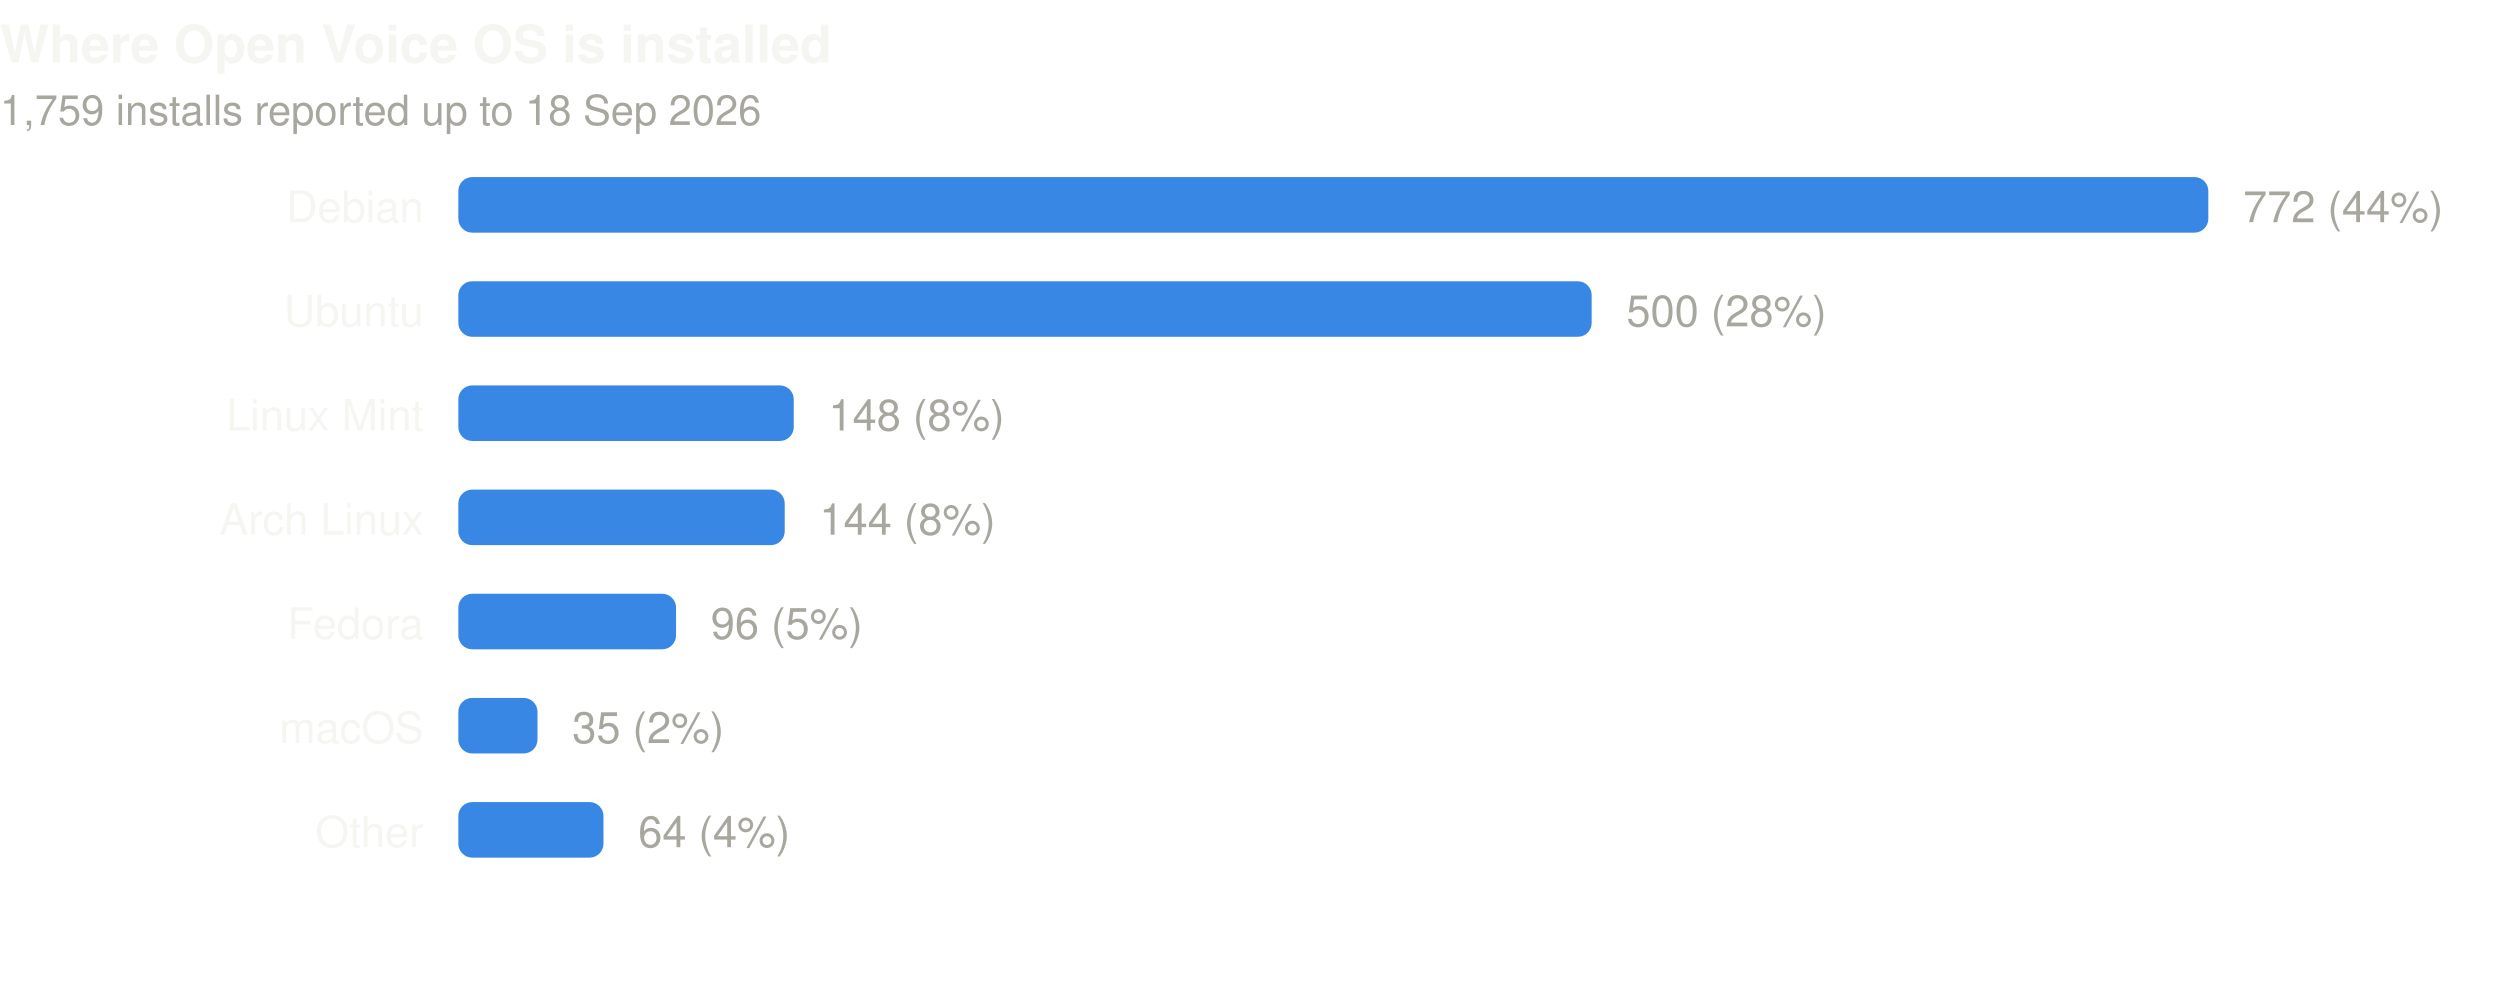
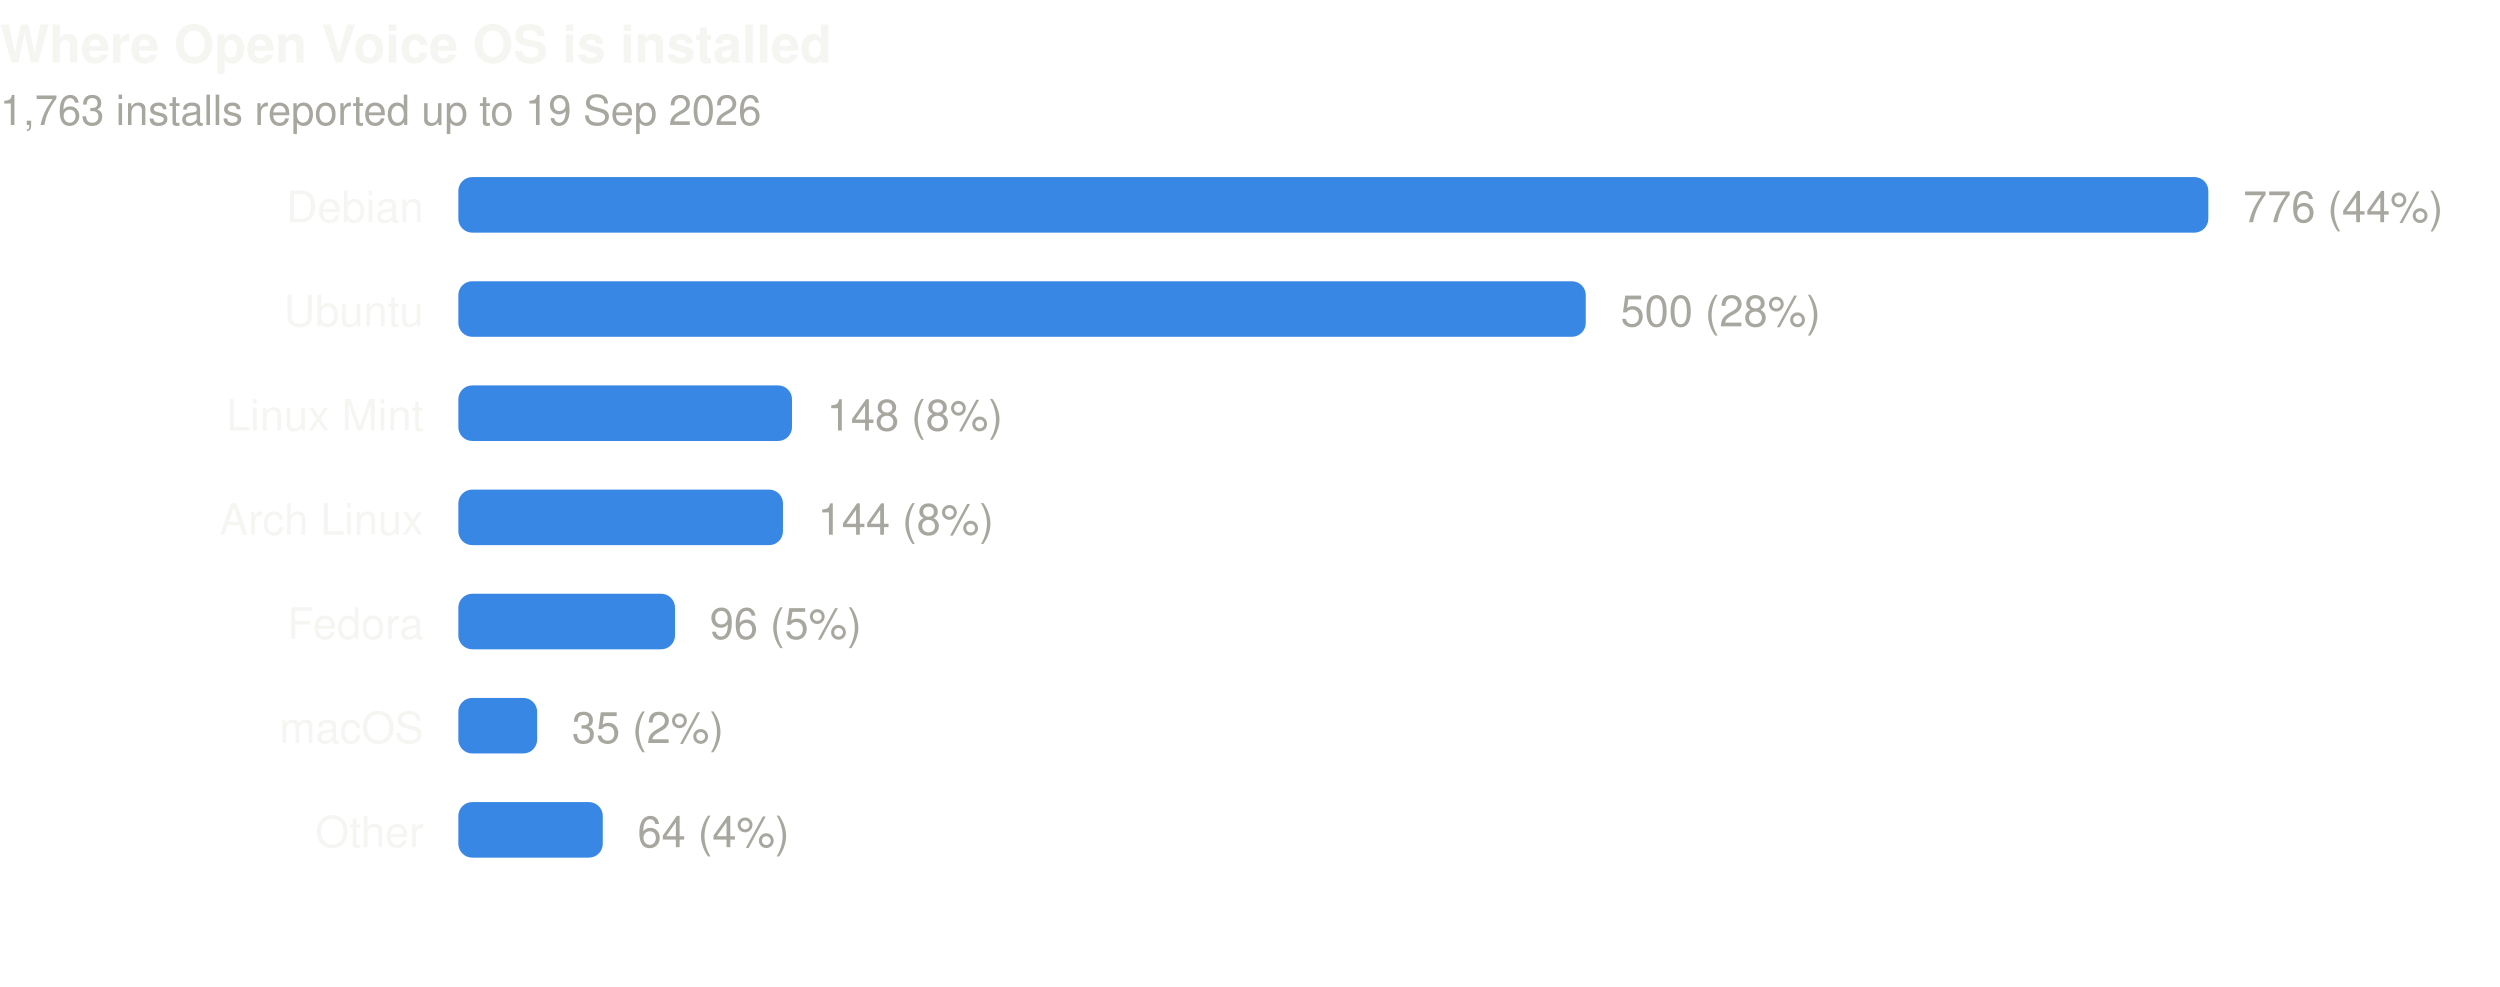
- <svg xmlns="http://www.w3.org/2000/svg" width="720" height="284" viewBox="0 0 720 284" role="img" aria-label="Where Open Voice OS is installed. 1,759 installs reported up to 18 Sep 2026">
+ <svg xmlns="http://www.w3.org/2000/svg" width="720" height="284" viewBox="0 0 720 284" role="img" aria-label="Where Open Voice OS is installed. 1,763 installs reported up to 19 Sep 2026">
  <text x="0" y="18" font-family="ui-sans-serif,-apple-system,BlinkMacSystemFont,'Segoe UI',Helvetica,Arial,sans-serif" font-size="15" font-weight="600" fill="#f5f5f2">Where Open Voice OS is installed</text>
-   <text x="0" y="36" font-family="ui-sans-serif,-apple-system,BlinkMacSystemFont,'Segoe UI',Helvetica,Arial,sans-serif" font-size="12" fill="#a8a79f">1,759 installs reported up to 18 Sep 2026</text>
+   <text x="0" y="36" font-family="ui-sans-serif,-apple-system,BlinkMacSystemFont,'Segoe UI',Helvetica,Arial,sans-serif" font-size="12" fill="#a8a79f">1,763 installs reported up to 19 Sep 2026</text>
  <text x="122" y="64.0" text-anchor="end" font-family="ui-sans-serif,-apple-system,BlinkMacSystemFont,'Segoe UI',Helvetica,Arial,sans-serif" font-size="12.5" fill="#f5f5f2">Debian</text>
  <rect x="132" y="51.0" width="504.0" height="16" rx="4" fill="#3987e5" />
-   <text x="646.0" y="64.0" font-family="ui-sans-serif,-apple-system,BlinkMacSystemFont,'Segoe UI',Helvetica,Arial,sans-serif" font-size="12.5" fill="#a8a79f">772 (44%)</text>
+   <text x="646.0" y="64.0" font-family="ui-sans-serif,-apple-system,BlinkMacSystemFont,'Segoe UI',Helvetica,Arial,sans-serif" font-size="12.5" fill="#a8a79f">776 (44%)</text>
  <text x="122" y="94.0" text-anchor="end" font-family="ui-sans-serif,-apple-system,BlinkMacSystemFont,'Segoe UI',Helvetica,Arial,sans-serif" font-size="12.5" fill="#f5f5f2">Ubuntu</text>
-   <rect x="132" y="81.0" width="326.4" height="16" rx="4" fill="#3987e5" />
-   <text x="468.4" y="94.0" font-family="ui-sans-serif,-apple-system,BlinkMacSystemFont,'Segoe UI',Helvetica,Arial,sans-serif" font-size="12.5" fill="#a8a79f">500 (28%)</text>
+   <rect x="132" y="81.0" width="324.7" height="16" rx="4" fill="#3987e5" />
+   <text x="466.7" y="94.0" font-family="ui-sans-serif,-apple-system,BlinkMacSystemFont,'Segoe UI',Helvetica,Arial,sans-serif" font-size="12.5" fill="#a8a79f">500 (28%)</text>
  <text x="122" y="124.0" text-anchor="end" font-family="ui-sans-serif,-apple-system,BlinkMacSystemFont,'Segoe UI',Helvetica,Arial,sans-serif" font-size="12.5" fill="#f5f5f2">Linux Mint</text>
-   <rect x="132" y="111.0" width="96.6" height="16" rx="4" fill="#3987e5" />
-   <text x="238.6" y="124.0" font-family="ui-sans-serif,-apple-system,BlinkMacSystemFont,'Segoe UI',Helvetica,Arial,sans-serif" font-size="12.5" fill="#a8a79f">148 (8%)</text>
+   <rect x="132" y="111.0" width="96.1" height="16" rx="4" fill="#3987e5" />
+   <text x="238.1" y="124.0" font-family="ui-sans-serif,-apple-system,BlinkMacSystemFont,'Segoe UI',Helvetica,Arial,sans-serif" font-size="12.5" fill="#a8a79f">148 (8%)</text>
  <text x="122" y="154.0" text-anchor="end" font-family="ui-sans-serif,-apple-system,BlinkMacSystemFont,'Segoe UI',Helvetica,Arial,sans-serif" font-size="12.5" fill="#f5f5f2">Arch Linux</text>
-   <rect x="132" y="141.0" width="94.0" height="16" rx="4" fill="#3987e5" />
-   <text x="236.0" y="154.0" font-family="ui-sans-serif,-apple-system,BlinkMacSystemFont,'Segoe UI',Helvetica,Arial,sans-serif" font-size="12.5" fill="#a8a79f">144 (8%)</text>
+   <rect x="132" y="141.0" width="93.5" height="16" rx="4" fill="#3987e5" />
+   <text x="235.5" y="154.0" font-family="ui-sans-serif,-apple-system,BlinkMacSystemFont,'Segoe UI',Helvetica,Arial,sans-serif" font-size="12.5" fill="#a8a79f">144 (8%)</text>
  <text x="122" y="184.0" text-anchor="end" font-family="ui-sans-serif,-apple-system,BlinkMacSystemFont,'Segoe UI',Helvetica,Arial,sans-serif" font-size="12.5" fill="#f5f5f2">Fedora</text>
-   <rect x="132" y="171.0" width="62.7" height="16" rx="4" fill="#3987e5" />
-   <text x="204.7" y="184.0" font-family="ui-sans-serif,-apple-system,BlinkMacSystemFont,'Segoe UI',Helvetica,Arial,sans-serif" font-size="12.5" fill="#a8a79f">96 (5%)</text>
+   <rect x="132" y="171.0" width="62.4" height="16" rx="4" fill="#3987e5" />
+   <text x="204.4" y="184.0" font-family="ui-sans-serif,-apple-system,BlinkMacSystemFont,'Segoe UI',Helvetica,Arial,sans-serif" font-size="12.5" fill="#a8a79f">96 (5%)</text>
  <text x="122" y="214.0" text-anchor="end" font-family="ui-sans-serif,-apple-system,BlinkMacSystemFont,'Segoe UI',Helvetica,Arial,sans-serif" font-size="12.5" fill="#f5f5f2">macOS</text>
-   <rect x="132" y="201.0" width="22.8" height="16" rx="4" fill="#3987e5" />
-   <text x="164.8" y="214.0" font-family="ui-sans-serif,-apple-system,BlinkMacSystemFont,'Segoe UI',Helvetica,Arial,sans-serif" font-size="12.5" fill="#a8a79f">35 (2%)</text>
+   <rect x="132" y="201.0" width="22.7" height="16" rx="4" fill="#3987e5" />
+   <text x="164.7" y="214.0" font-family="ui-sans-serif,-apple-system,BlinkMacSystemFont,'Segoe UI',Helvetica,Arial,sans-serif" font-size="12.5" fill="#a8a79f">35 (2%)</text>
  <text x="122" y="244.0" text-anchor="end" font-family="ui-sans-serif,-apple-system,BlinkMacSystemFont,'Segoe UI',Helvetica,Arial,sans-serif" font-size="12.5" fill="#f5f5f2">Other</text>
-   <rect x="132" y="231.0" width="41.8" height="16" rx="4" fill="#3987e5" />
-   <text x="183.8" y="244.0" font-family="ui-sans-serif,-apple-system,BlinkMacSystemFont,'Segoe UI',Helvetica,Arial,sans-serif" font-size="12.5" fill="#a8a79f">64 (4%)</text>
+   <rect x="132" y="231.0" width="41.6" height="16" rx="4" fill="#3987e5" />
+   <text x="183.6" y="244.0" font-family="ui-sans-serif,-apple-system,BlinkMacSystemFont,'Segoe UI',Helvetica,Arial,sans-serif" font-size="12.5" fill="#a8a79f">64 (4%)</text>
</svg>
